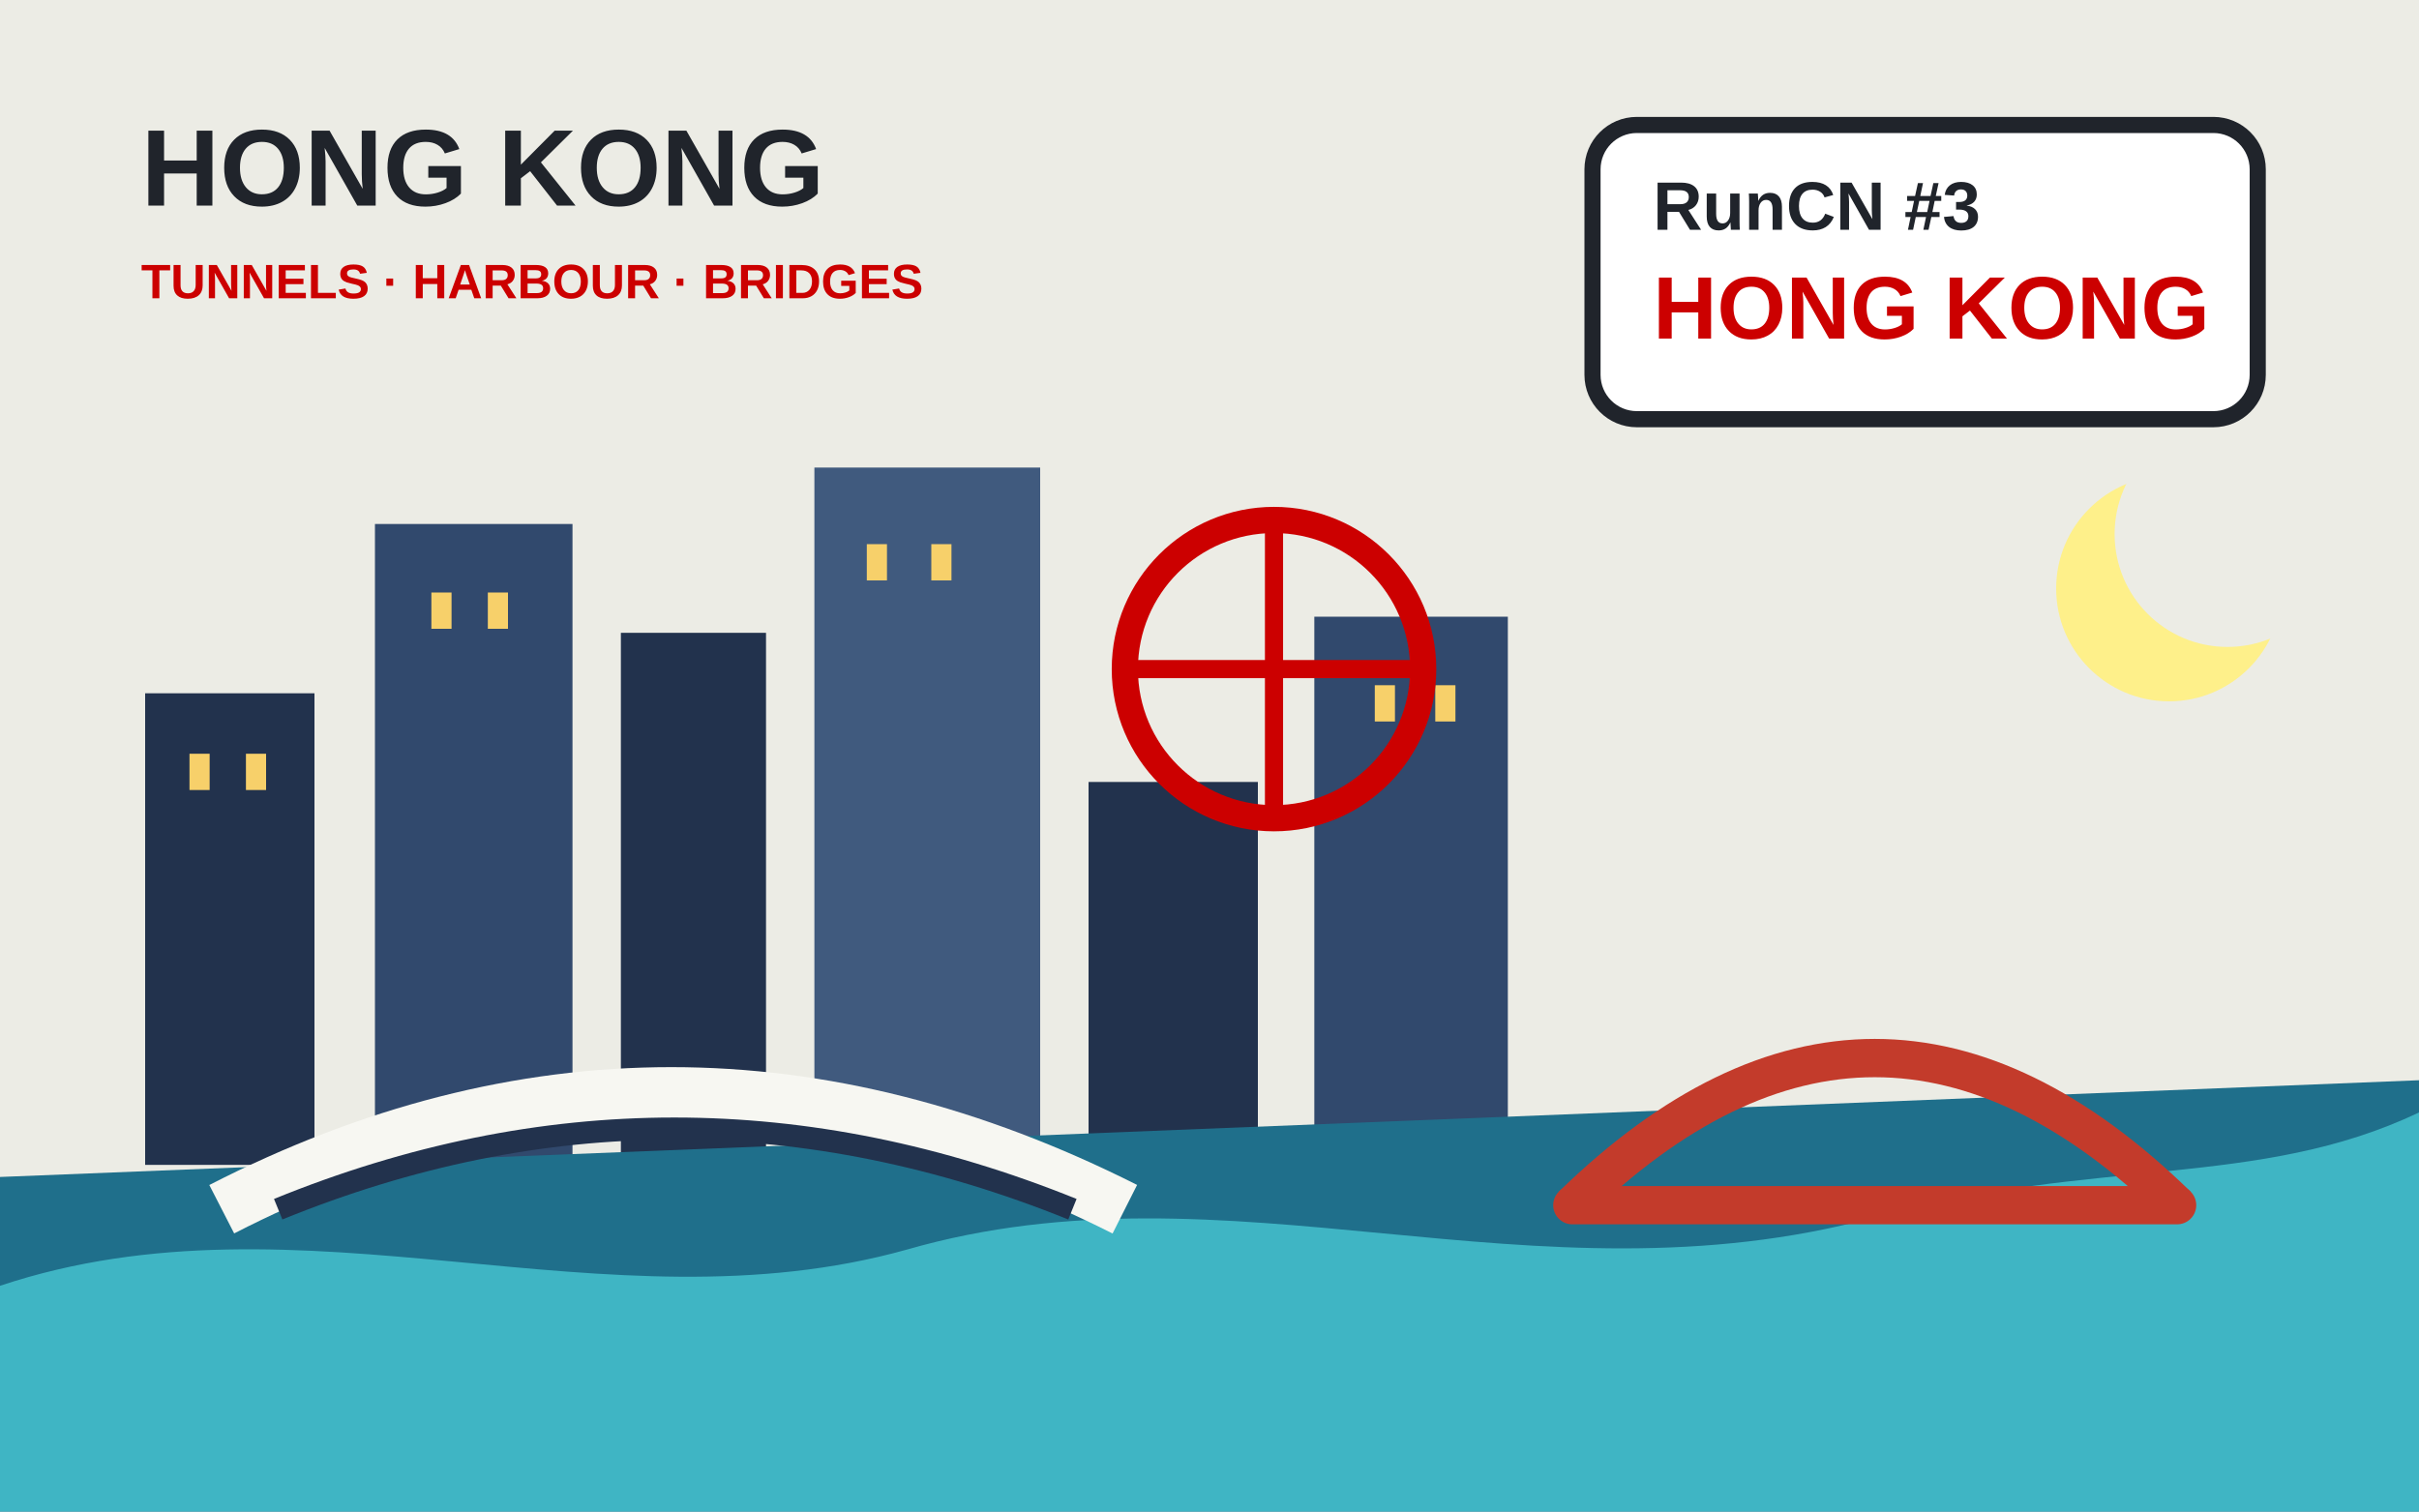
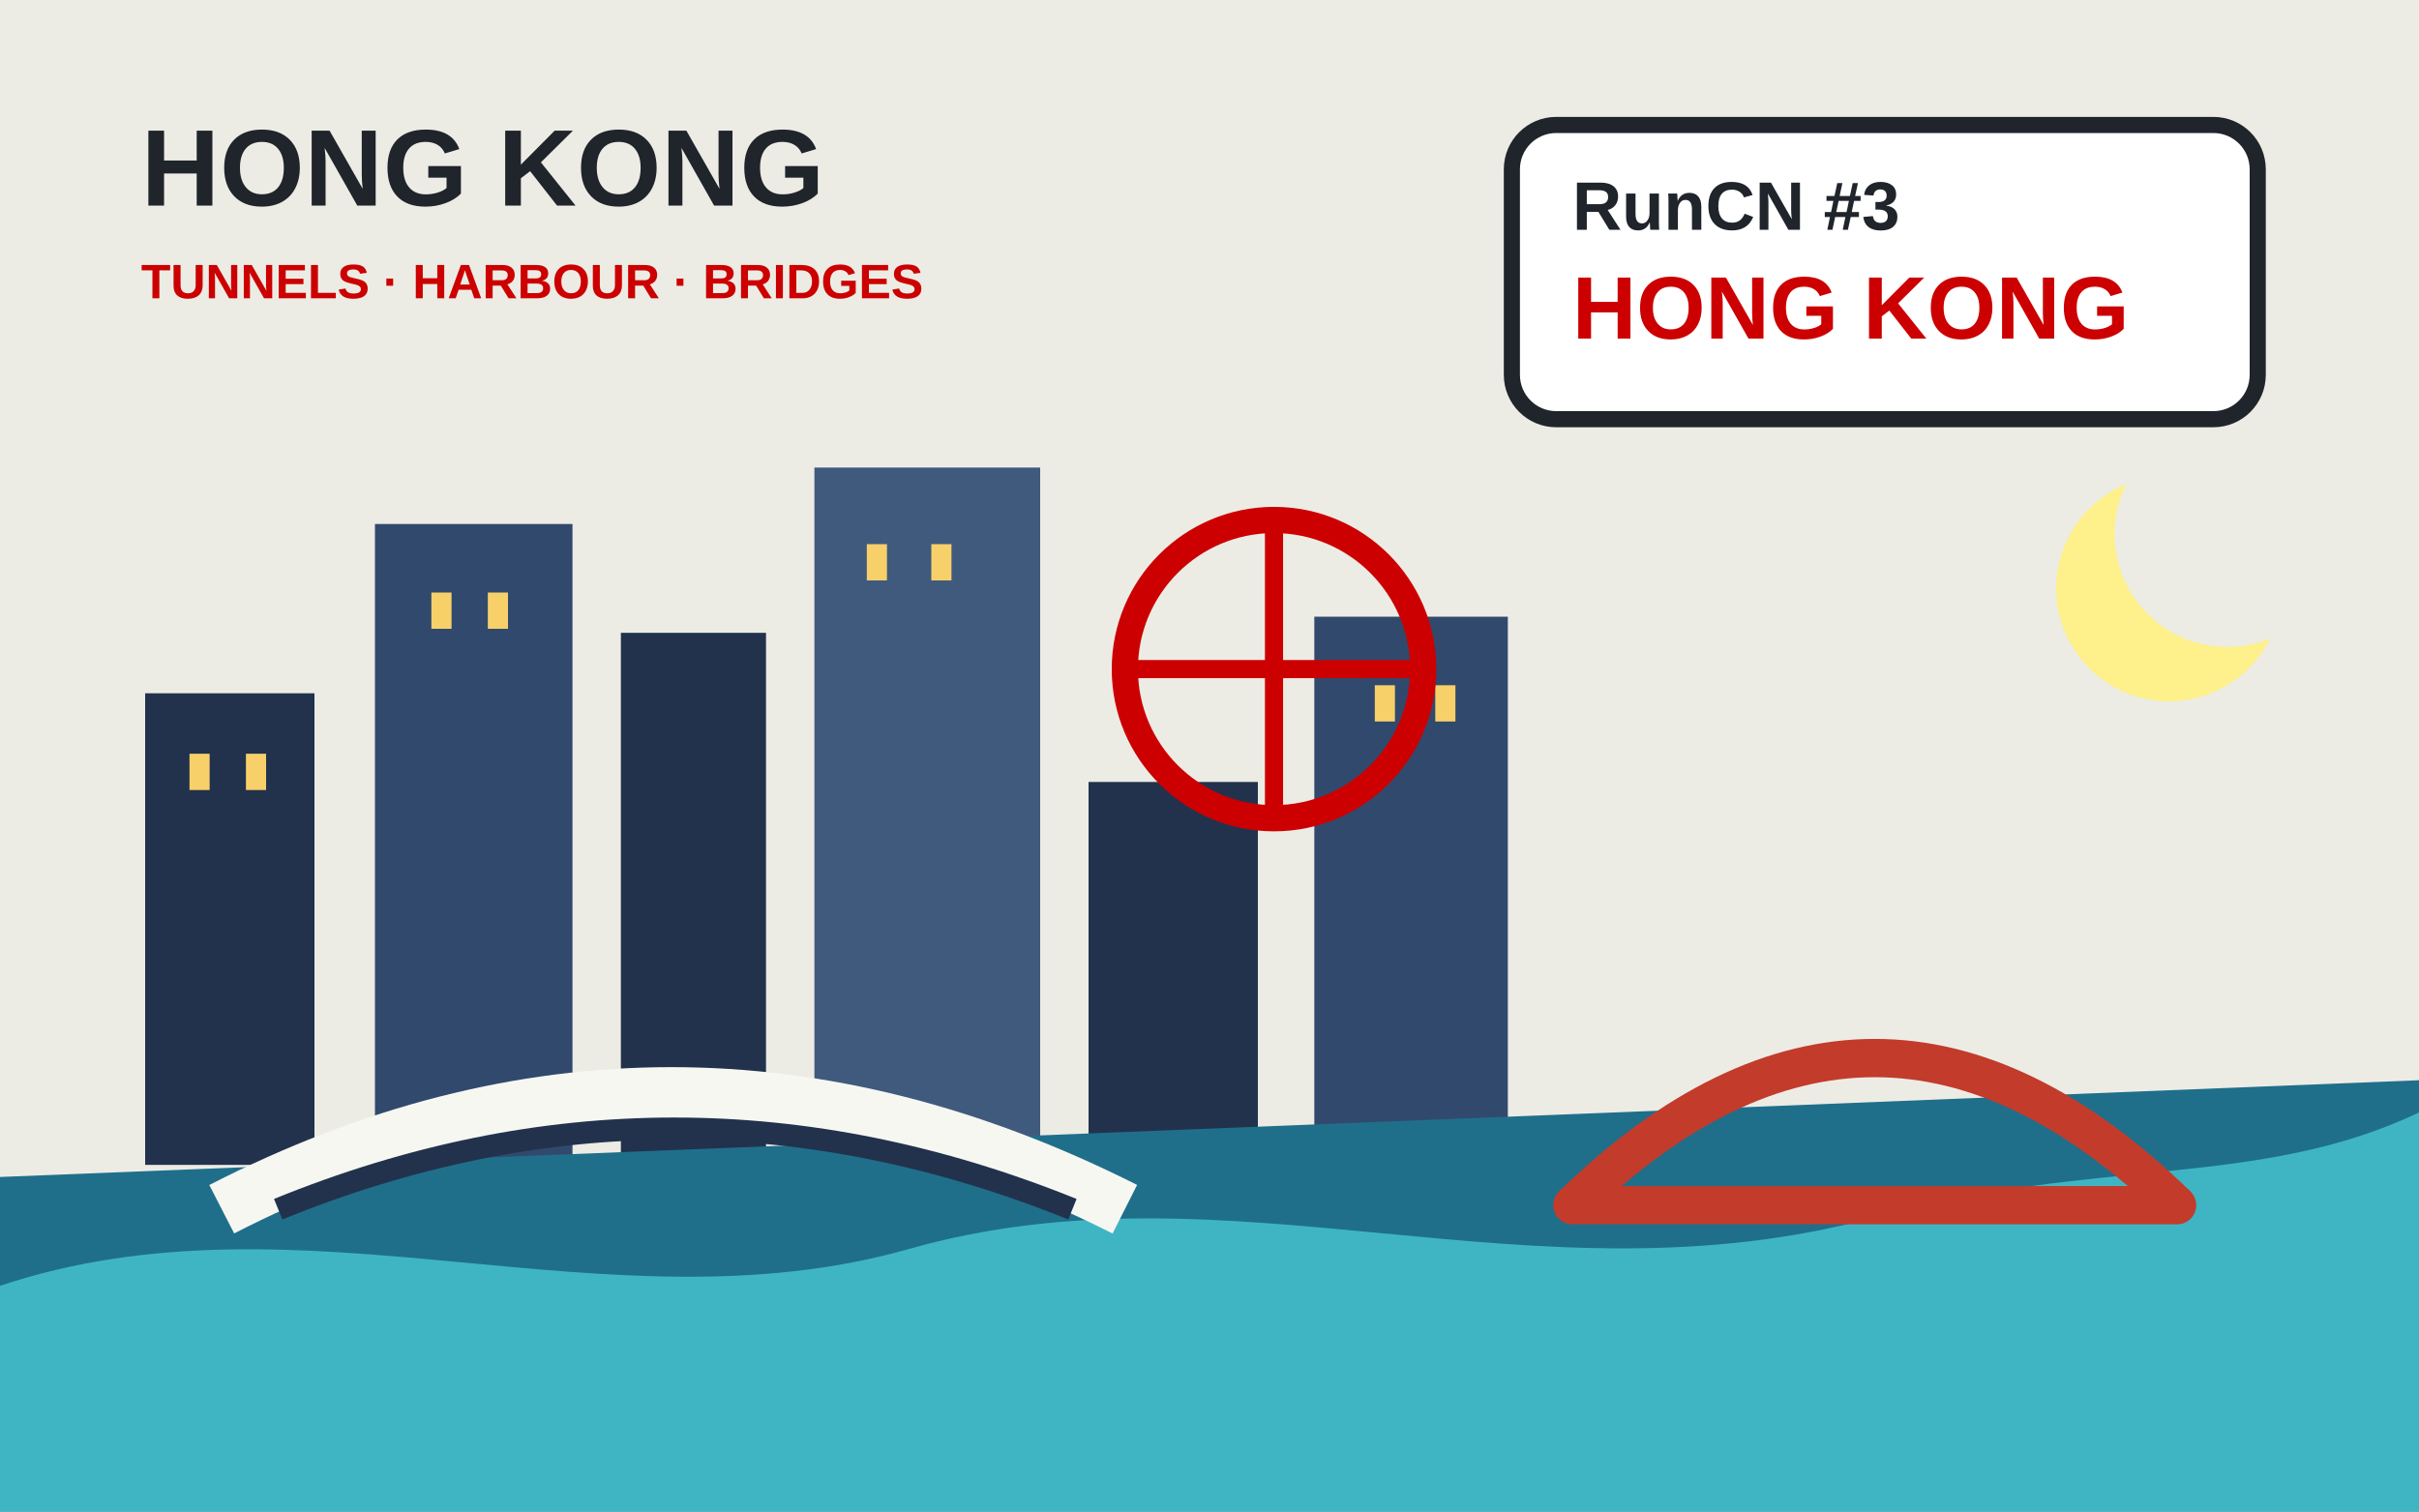
<svg xmlns="http://www.w3.org/2000/svg" viewBox="0 0 1200 750" role="img" aria-labelledby="title desc">
  <defs>
    <mask id="moon-mask">
      <rect width="1200" height="750" fill="white" />
      <circle cx="1105" cy="265" r="56" fill="black" />
    </mask>
  </defs>
  <rect width="1200" height="750" fill="#ecece5" />
  <g transform="translate(70 102)">
    <text x="0" y="0" font-family="Arial, Helvetica, sans-serif" font-size="54" font-weight="900" fill="#20242b">HONG KONG</text>
    <text x="0" y="46" font-family="Arial, Helvetica, sans-serif" font-size="24" font-weight="700" fill="#cc0000">TUNNELS · HARBOUR · BRIDGES</text>
  </g>
-   <rect x="790" y="62" width="330" height="146" rx="22" fill="#ffffff" stroke="#20242b" stroke-width="8" />
-   <text x="820" y="114" font-family="Arial, Helvetica, sans-serif" font-size="34" font-weight="900" fill="#20242b">RunCN #3</text>
-   <text x="820" y="168" font-family="Arial, Helvetica, sans-serif" font-size="44" font-weight="900" fill="#cc0000">HONG KONG</text>
+   <rect x="750" y="62" width="370" height="146" rx="22" fill="#ffffff" stroke="#20242b" stroke-width="8" />
+   <text x="780" y="114" font-family="Arial, Helvetica, sans-serif" font-size="34" font-weight="900" fill="#20242b">RunCN #3</text>
+   <text x="780" y="168" font-family="Arial, Helvetica, sans-serif" font-size="44" font-weight="900" fill="#cc0000">HONG KONG</text>
  <circle cx="1076" cy="292" r="56" fill="#fef08a" mask="url(#moon-mask)" />
  <rect x="72" y="344" width="84" height="234" fill="#22324d" />
  <rect x="186" y="260" width="98" height="318" fill="#31496d" />
  <rect x="308" y="314" width="72" height="264" fill="#22324d" />
  <rect x="404" y="232" width="112" height="346" fill="#405a7e" />
  <rect x="540" y="388" width="84" height="190" fill="#22324d" />
  <rect x="652" y="306" width="96" height="272" fill="#31496d" />
  <g fill="#f7d06a">
    <rect x="94" y="374" width="10" height="18" />
    <rect x="122" y="374" width="10" height="18" />
    <rect x="214" y="294" width="10" height="18" />
    <rect x="242" y="294" width="10" height="18" />
    <rect x="430" y="270" width="10" height="18" />
    <rect x="462" y="270" width="10" height="18" />
    <rect x="682" y="340" width="10" height="18" />
    <rect x="712" y="340" width="10" height="18" />
  </g>
  <circle cx="632" cy="332" r="74" fill="none" stroke="#cc0000" stroke-width="13" />
  <path d="M632 258 L632 406 M558 332 L706 332" stroke="#cc0000" stroke-width="9" />
  <path d="M0 584 L1200 536 L1200 750 L0 750 Z" fill="#1f6f8b" />
  <path d="M0 638 C150 588 300 662 450 620 C610 574 760 650 930 604 C1040 574 1120 590 1200 552 L1200 750 L0 750 Z" fill="#3fb5c4" />
  <path d="M110 600 Q332 486 558 600" stroke="#f7f7f2" stroke-width="27" fill="none" />
  <path d="M138 600 Q334 520 532 600" stroke="#22324d" stroke-width="11" fill="none" />
  <path d="M780 598 Q930 452 1080 598" stroke="#c33b2b" stroke-width="19" fill="none" />
  <path d="M780 598 L1080 598" stroke="#c33b2b" stroke-width="19" stroke-linecap="round" />
</svg>
